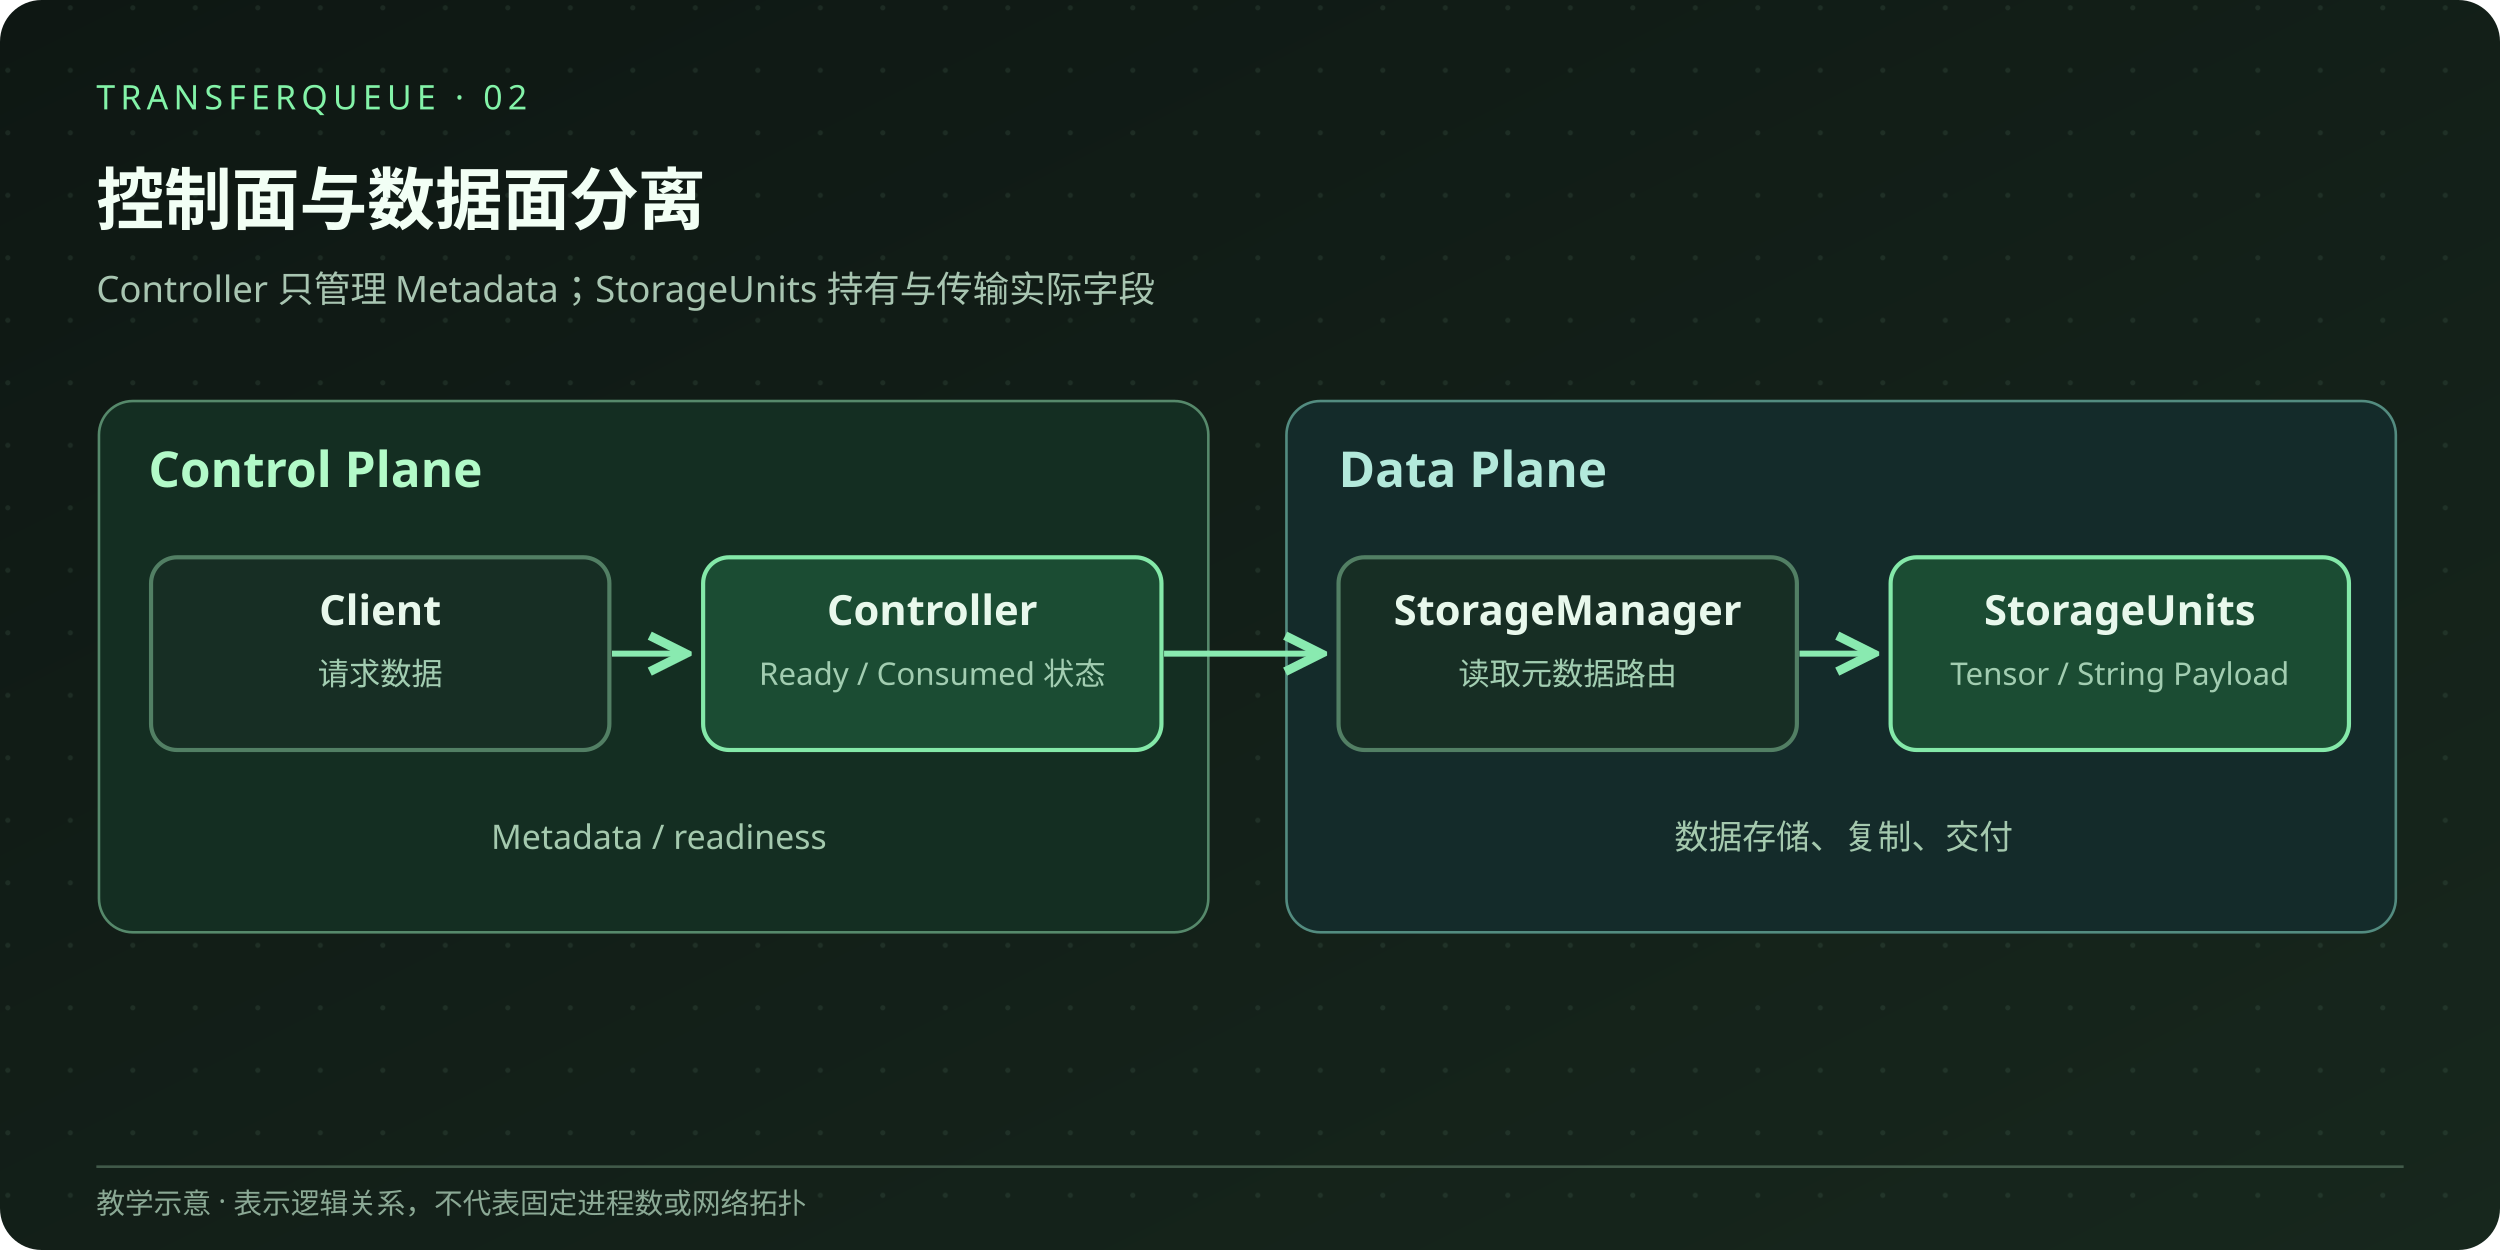
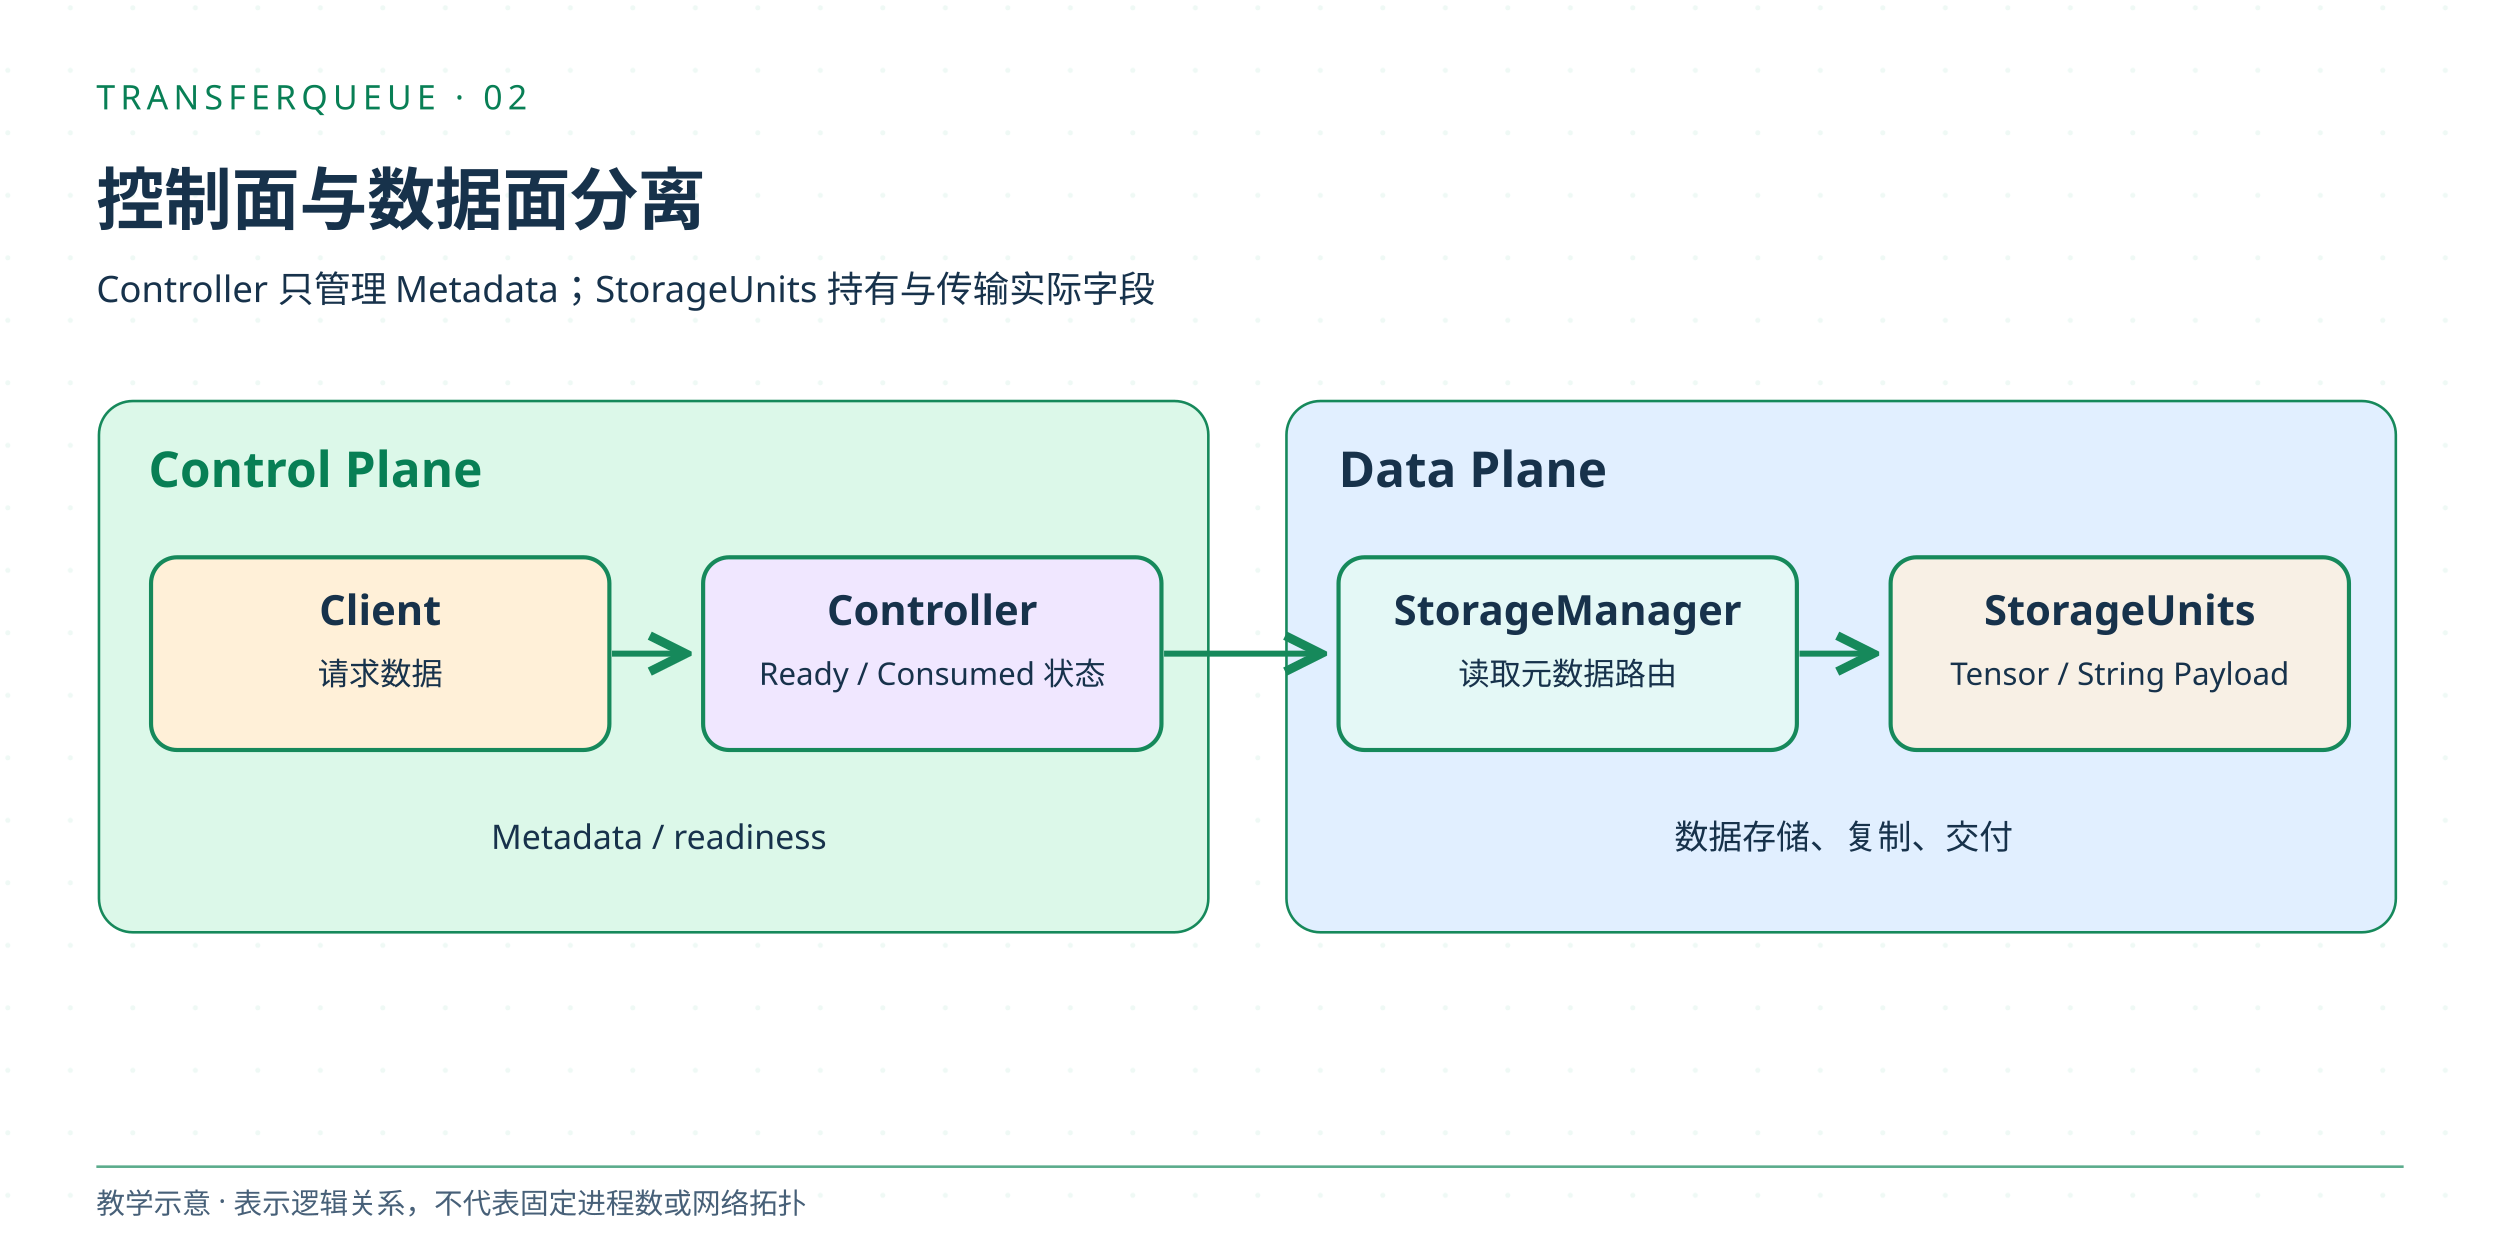
<svg xmlns="http://www.w3.org/2000/svg" width="960" height="480" viewBox="0 0 960 480" role="img" aria-labelledby="title desc">
  <defs>
    <linearGradient id="bg" x1="0" y1="0" x2="1" y2="1">
-       <stop stop-color="#0e1713" />
-       <stop offset="1" stop-color="#17271d" />
+       <stop stop-color="#ffffff" />
+       <stop offset="1" stop-color="#ffffff" />
    </linearGradient>
    <marker id="arr" markerWidth="8" markerHeight="8" refX="6" refY="4" orient="auto">
-       <path d="M1 1 L7 4 L1 7" stroke="#89eab0" fill="none" stroke-width="1.5" />
+       <path d="M1 1 L7 4 L1 7" stroke="#16895b" fill="none" stroke-width="1.5" />
    </marker>
    <pattern id="dots" width="24" height="24" patternUnits="userSpaceOnUse">
-       <circle cx="3" cy="3" r="1" fill="#adf2c6" opacity=".08" />
+       <circle cx="3" cy="3" r="1" fill="#2faf84" opacity=".08" />
    </pattern>
  </defs>
  <rect width="960" height="480" rx="16" fill="url(#bg)" />
  <rect width="960" height="480" rx="16" fill="url(#dots)" />
  <g font-family="system-ui, PingFang SC, sans-serif">
-     <text x="37" y="42" fill="#83f3a8" font-size="13" letter-spacing="2">TRANSFERQUEUE · 02</text>
-     <text x="37" y="86" fill="#f2fff5" font-weight="760" font-size="26">控制面与数据面分离</text>
-     <text x="37" y="116" fill="#a8c5b1" font-size="14">Controller 只管理 Metadata；StorageUnits 持有与传输实际字段</text>
-     <rect x="38" y="154" width="426" height="204" rx="13" fill="#142e22" stroke="#56896b" />
-     <rect x="494" y="154" width="426" height="204" rx="13" fill="#142b2a" stroke="#538c80" />
-     <text x="57" y="187" font-size="19" font-weight="700" fill="#b2fac8">Control Plane</text>
-     <text x="514" y="187" font-size="19" font-weight="700" fill="#b3e9db">Data Plane</text>
-     <rect x="58" y="214" width="176" height="74" rx="10" fill="#172e24" stroke="#527f64" stroke-width="1.6" />
-     <text x="146" y="240" text-anchor="middle" font-family="system-ui, PingFang SC, sans-serif" font-size="16" font-weight="700" fill="#e8f8ec">Client</text>
-     <text x="146" y="263" text-anchor="middle" font-family="system-ui, PingFang SC, sans-serif" font-size="12" fill="#a2cdb1">请求数据</text>
-     <rect x="270" y="214" width="176" height="74" rx="10" fill="#1b4c33" stroke="#84e9a9" stroke-width="1.6" />
-     <text x="358" y="240" text-anchor="middle" font-family="system-ui, PingFang SC, sans-serif" font-size="16" font-weight="700" fill="#e8f8ec">Controller</text>
-     <text x="358" y="263" text-anchor="middle" font-family="system-ui, PingFang SC, sans-serif" font-size="12" fill="#a2cdb1">Ready / Consumed 状态</text>
-     <rect x="514" y="214" width="176" height="74" rx="10" fill="#172e24" stroke="#527f64" stroke-width="1.6" />
-     <text x="602" y="240" text-anchor="middle" font-family="system-ui, PingFang SC, sans-serif" font-size="16" font-weight="700" fill="#e8f8ec">StorageManager</text>
-     <text x="602" y="263" text-anchor="middle" font-family="system-ui, PingFang SC, sans-serif" font-size="12" fill="#a2cdb1">读取元数据路由</text>
-     <rect x="726" y="214" width="176" height="74" rx="10" fill="#1b4c33" stroke="#84e9a9" stroke-width="1.6" />
-     <text x="814" y="240" text-anchor="middle" font-family="system-ui, PingFang SC, sans-serif" font-size="16" font-weight="700" fill="#e8f8ec">StorageUnits</text>
-     <text x="814" y="263" text-anchor="middle" font-family="system-ui, PingFang SC, sans-serif" font-size="12" fill="#a2cdb1">Tensor / String Payload</text>
-     <path d="M235 251 L261 251" fill="none" stroke="#89eab0" stroke-width="2.3" marker-end="url(#arr)" />
-     <path d="M447 251 L505 251" fill="none" stroke="#89eab0" stroke-width="2.3" marker-end="url(#arr)" />
-     <path d="M691 251 L717 251" fill="none" stroke="#89eab0" stroke-width="2.3" marker-end="url(#arr)" />
-     <text x="253" y="326" text-anchor="middle" font-size="13" fill="#a4c9ae">Metadata / readiness</text>
-     <text x="708" y="326" text-anchor="middle" font-size="13" fill="#a4c9ae">数据存储、复制、交付</text>
-     <line x1="37" y1="448" x2="923" y2="448" stroke="#54725e" opacity=".7" />
-     <text x="37" y="466" font-size="11" fill="#8ba995">教学示意 · 表示逻辑关系，不代表固定进程数或网络拓扑</text>
+     <text x="37" y="42" fill="#087f55" font-size="13" letter-spacing="2">TRANSFERQUEUE · 02</text>
+     <text x="37" y="86" fill="#17324b" font-weight="760" font-size="26">控制面与数据面分离</text>
+     <text x="37" y="116" fill="#17324b" font-size="14">Controller 只管理 Metadata；StorageUnits 持有与传输实际字段</text>
+     <rect x="38" y="154" width="426" height="204" rx="13" fill="#dcf8e9" stroke="#16895b" />
+     <rect x="494" y="154" width="426" height="204" rx="13" fill="#e1efff" stroke="#16895b" />
+     <text x="57" y="187" font-size="19" font-weight="700" fill="#087f55">Control Plane</text>
+     <text x="514" y="187" font-size="19" font-weight="700" fill="#17324b">Data Plane</text>
+     <rect x="58" y="214" width="176" height="74" rx="10" fill="#fff0d8" stroke="#16895b" stroke-width="1.6" />
+     <text x="146" y="240" text-anchor="middle" font-family="system-ui, PingFang SC, sans-serif" font-size="16" font-weight="700" fill="#17324b">Client</text>
+     <text x="146" y="263" text-anchor="middle" font-family="system-ui, PingFang SC, sans-serif" font-size="12" fill="#17324b">请求数据</text>
+     <rect x="270" y="214" width="176" height="74" rx="10" fill="#f0e7ff" stroke="#16895b" stroke-width="1.6" />
+     <text x="358" y="240" text-anchor="middle" font-family="system-ui, PingFang SC, sans-serif" font-size="16" font-weight="700" fill="#17324b">Controller</text>
+     <text x="358" y="263" text-anchor="middle" font-family="system-ui, PingFang SC, sans-serif" font-size="12" fill="#17324b">Ready / Consumed 状态</text>
+     <rect x="514" y="214" width="176" height="74" rx="10" fill="#e4f8f6" stroke="#16895b" stroke-width="1.6" />
+     <text x="602" y="240" text-anchor="middle" font-family="system-ui, PingFang SC, sans-serif" font-size="16" font-weight="700" fill="#17324b">StorageManager</text>
+     <text x="602" y="263" text-anchor="middle" font-family="system-ui, PingFang SC, sans-serif" font-size="12" fill="#17324b">读取元数据路由</text>
+     <rect x="726" y="214" width="176" height="74" rx="10" fill="#f8f0e5" stroke="#16895b" stroke-width="1.6" />
+     <text x="814" y="240" text-anchor="middle" font-family="system-ui, PingFang SC, sans-serif" font-size="16" font-weight="700" fill="#17324b">StorageUnits</text>
+     <text x="814" y="263" text-anchor="middle" font-family="system-ui, PingFang SC, sans-serif" font-size="12" fill="#17324b">Tensor / String Payload</text>
+     <path d="M235 251 L261 251" fill="none" stroke="#16895b" stroke-width="2.3" marker-end="url(#arr)" />
+     <path d="M447 251 L505 251" fill="none" stroke="#16895b" stroke-width="2.3" marker-end="url(#arr)" />
+     <path d="M691 251 L717 251" fill="none" stroke="#16895b" stroke-width="2.3" marker-end="url(#arr)" />
+     <text x="253" y="326" text-anchor="middle" font-size="13" fill="#17324b">Metadata / readiness</text>
+     <text x="708" y="326" text-anchor="middle" font-size="13" fill="#17324b">数据存储、复制、交付</text>
+     <line x1="37" y1="448" x2="923" y2="448" stroke="#16895b" opacity=".7" />
+     <text x="37" y="466" font-size="11" fill="#476078">教学示意 · 表示逻辑关系，不代表固定进程数或网络拓扑</text>
  </g>
</svg>
